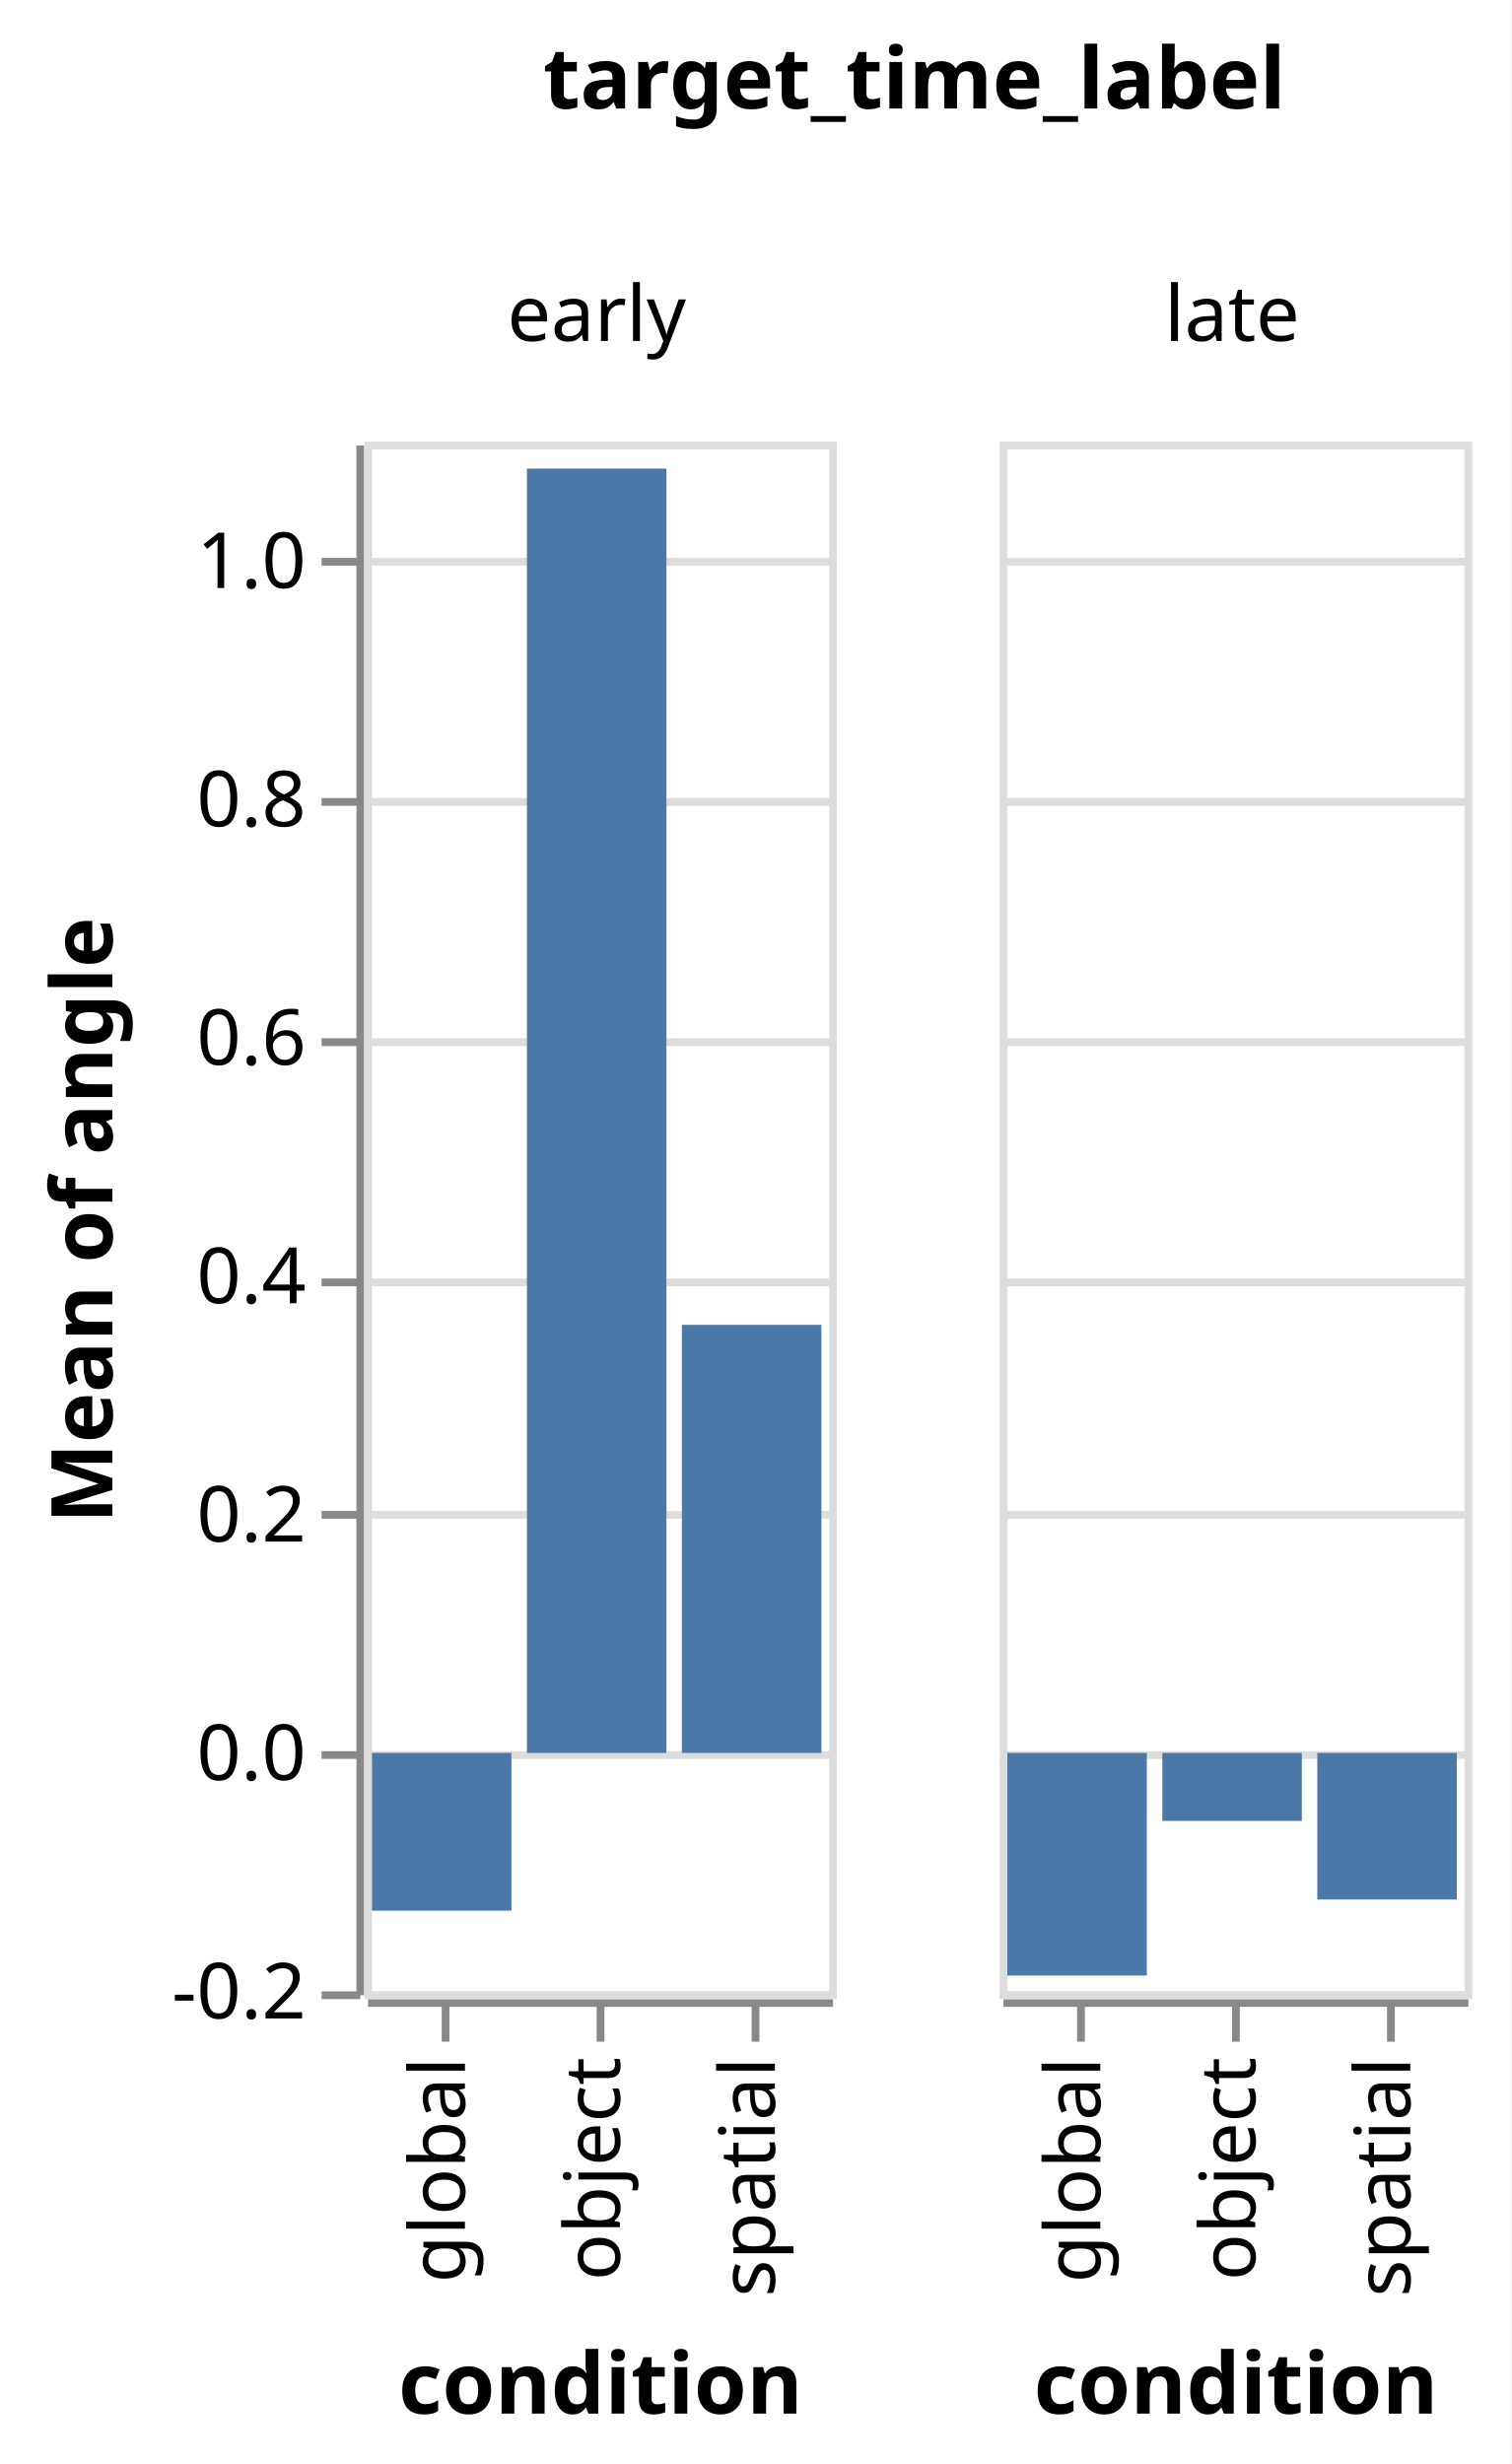
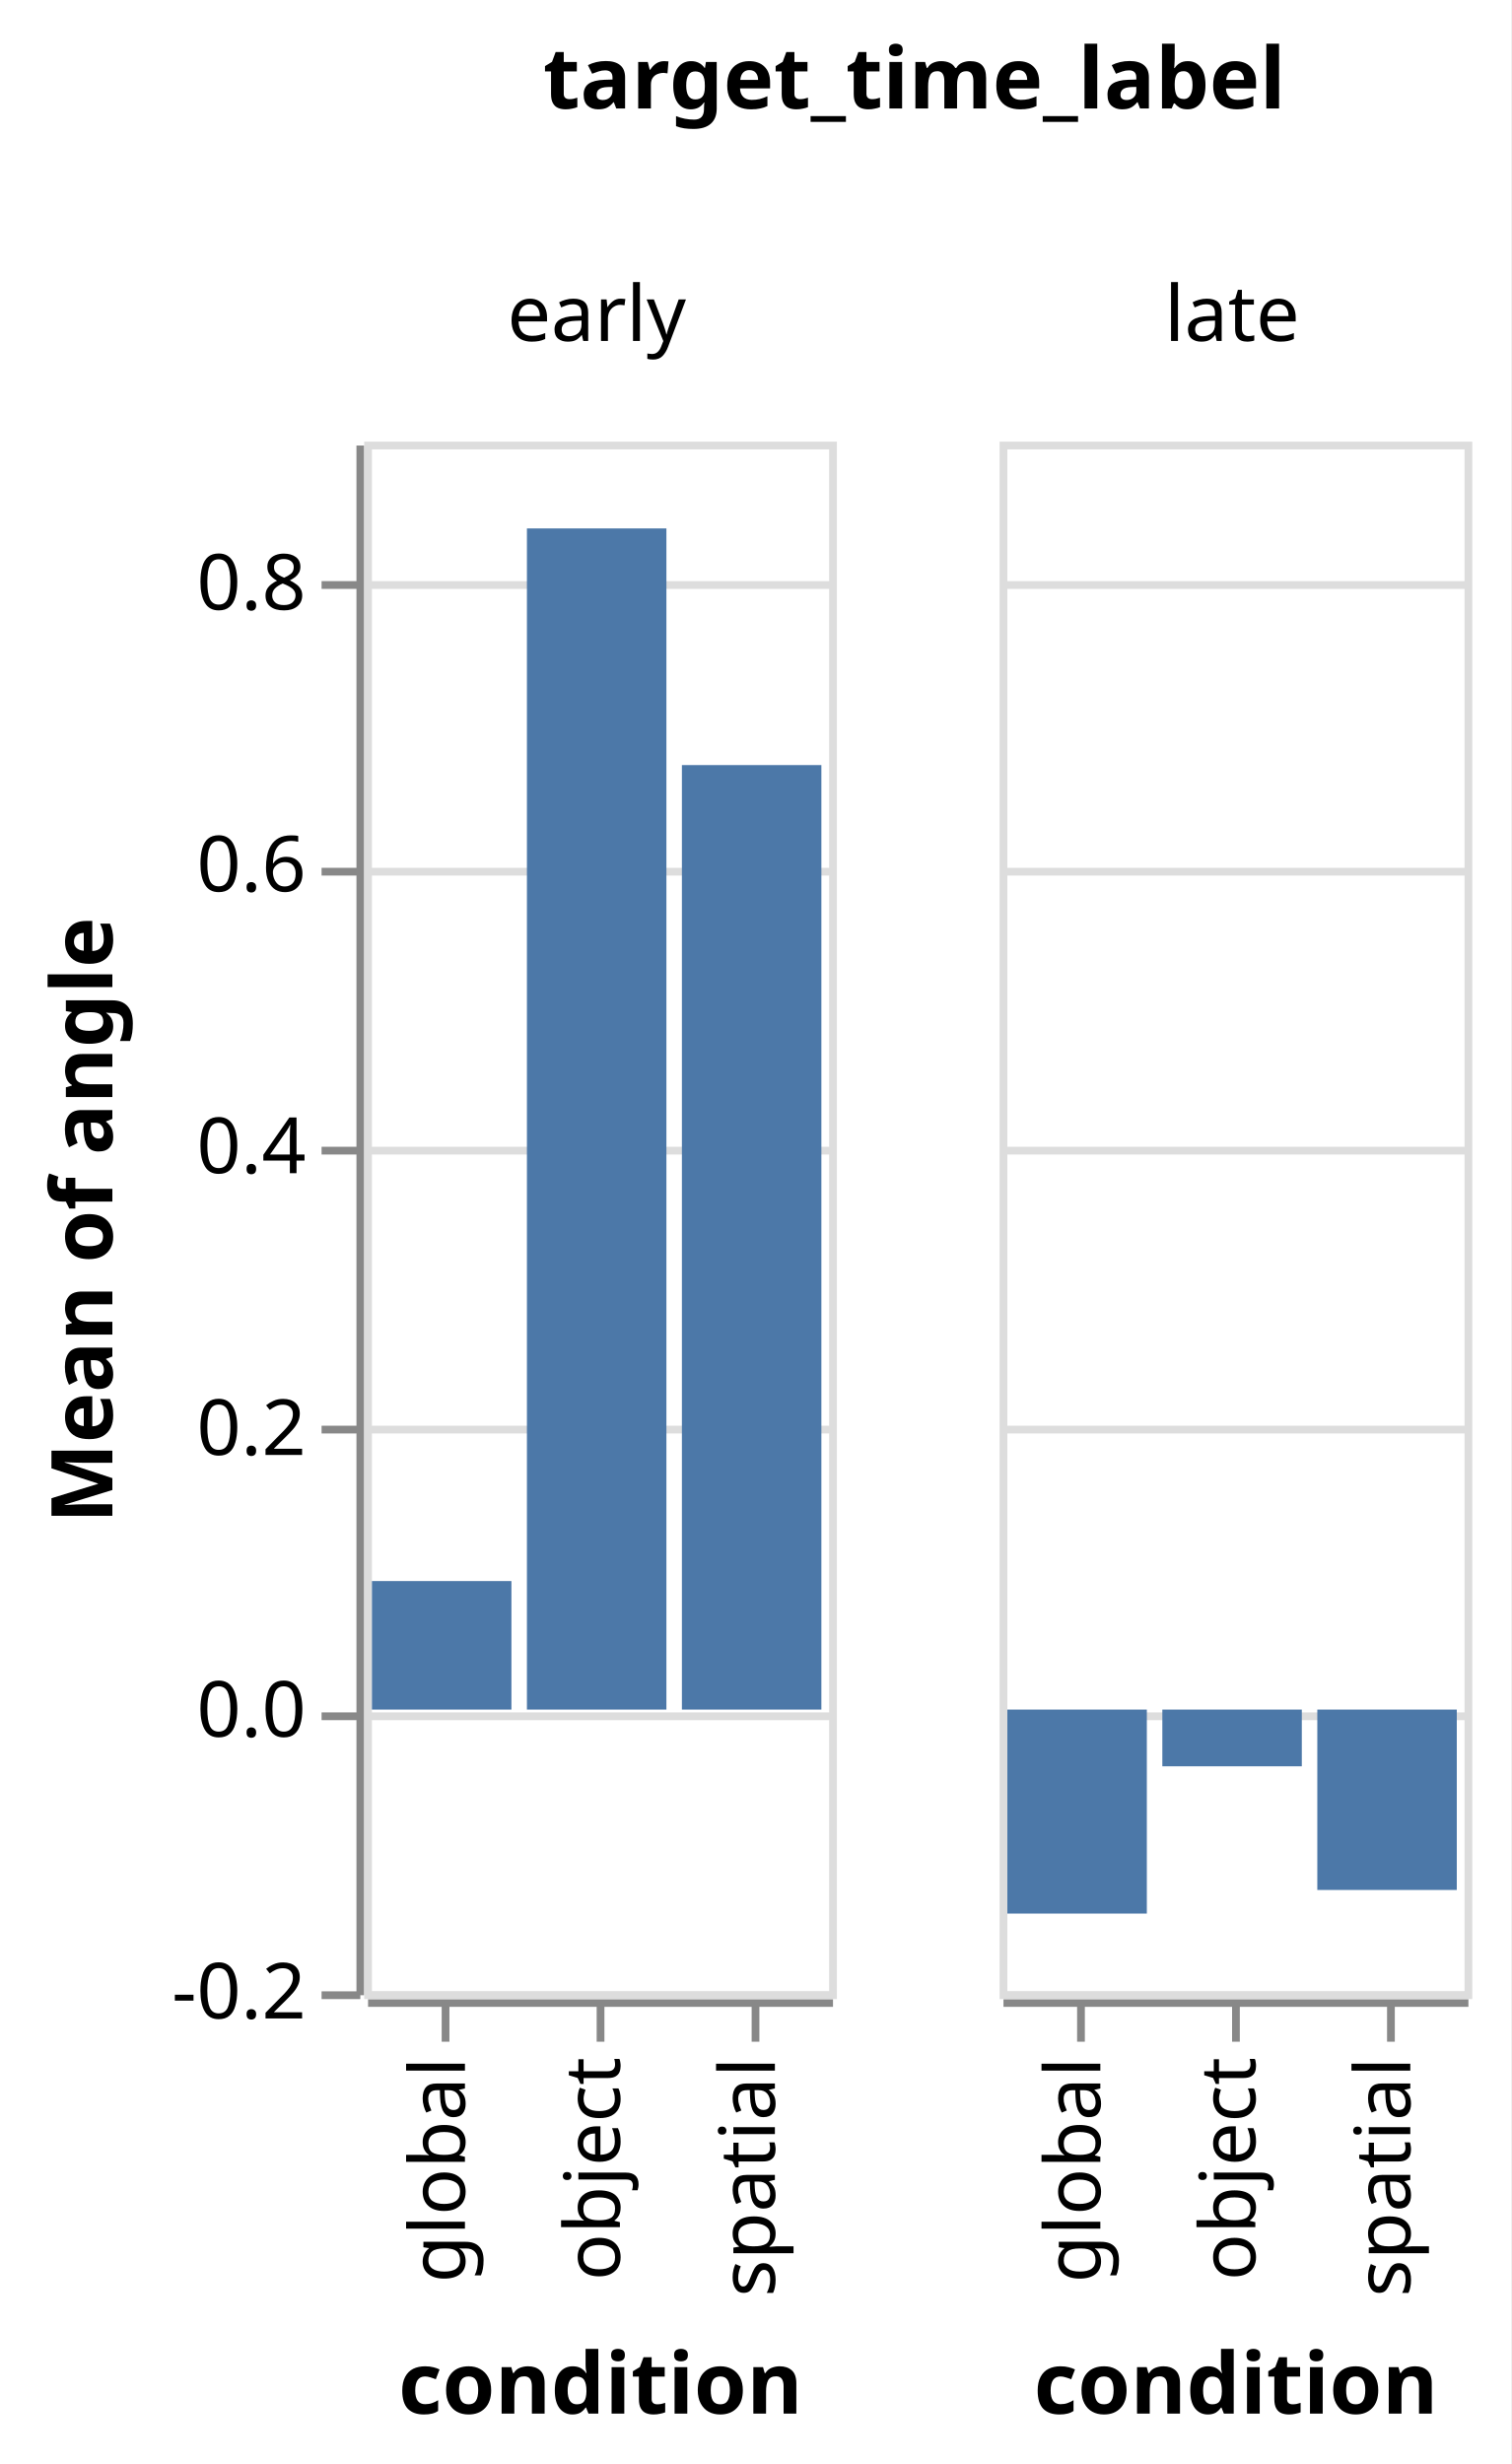
<svg xmlns="http://www.w3.org/2000/svg" class="marks" width="195" height="318" viewBox="0 0 195 318" version="1.1">
  <rect width="195" height="318" fill="white" />
  <g fill="none" stroke-miterlimit="10" transform="translate(47,57)">
    <g class="mark-group role-frame root" role="graphics-object" aria-roledescription="group mark container">
      <g transform="translate(0,0)">
        <path class="background" aria-hidden="true" d="M0,0h0v0h0Z" />
        <g>
          <g class="mark-group role-column-title column-title" role="graphics-object" aria-roledescription="group mark container">
            <g transform="translate(71,-31)">
              <path class="background" aria-hidden="true" d="M0,0h0v0h0Z" />
              <g>
                <g class="mark-group role-title">
                  <g transform="translate(0,-21)">
                    <path class="background" aria-hidden="true" d="M0,0h0v0h0Z" pointer-events="none" />
                    <g>
                      <g class="mark-text role-title-text" role="graphics-symbol" aria-roledescription="title" aria-label="Title text 'target_time_label'" pointer-events="none">
                        <text text-anchor="middle" transform="translate(0,9)" font-family="sans-serif" font-size="11px" font-weight="bold" fill="#000" opacity="1">target_time_label</text>
                      </g>
                    </g>
                    <path class="foreground" aria-hidden="true" d="" pointer-events="none" display="none" />
                  </g>
                </g>
              </g>
              <path class="foreground" aria-hidden="true" d="" display="none" />
            </g>
          </g>
          <g class="mark-group role-row-header row_header" role="graphics-object" aria-roledescription="group mark container">
            <g transform="translate(-1,0)">
              <path class="background" aria-hidden="true" d="M0,0h0v200h0Z" />
              <g>
-                 <g class="mark-group role-axis" role="graphics-symbol" aria-roledescription="axis" aria-label="Y-axis titled 'Mean of angle' for a linear scale with values from -0.2 to 1.1">
+                 <g class="mark-group role-axis" role="graphics-symbol" aria-roledescription="axis" aria-label="Y-axis titled 'Mean of angle' for a linear scale with values from -0.2 to 0.9">
                  <g transform="translate(0.5,0.5)">
                    <path class="background" aria-hidden="true" d="M0,0h0v0h0Z" pointer-events="none" />
                    <g>
                      <g class="mark-rule role-axis-tick" pointer-events="none">
                        <line transform="translate(0,200)" x2="-5" y2="0" stroke="#888" stroke-width="1" opacity="1" />
-                         <line transform="translate(0,169)" x2="-5" y2="0" stroke="#888" stroke-width="1" opacity="1" />
-                         <line transform="translate(0,138)" x2="-5" y2="0" stroke="#888" stroke-width="1" opacity="1" />
-                         <line transform="translate(0,108)" x2="-5" y2="0" stroke="#888" stroke-width="1" opacity="1" />
-                         <line transform="translate(0,77)" x2="-5" y2="0" stroke="#888" stroke-width="1" opacity="1" />
-                         <line transform="translate(0,46)" x2="-5" y2="0" stroke="#888" stroke-width="1" opacity="1" />
-                         <line transform="translate(0,15)" x2="-5" y2="0" stroke="#888" stroke-width="1" opacity="1" />
+                         <line transform="translate(0,164)" x2="-5" y2="0" stroke="#888" stroke-width="1" opacity="1" />
+                         <line transform="translate(0,127)" x2="-5" y2="0" stroke="#888" stroke-width="1" opacity="1" />
+                         <line transform="translate(0,91)" x2="-5" y2="0" stroke="#888" stroke-width="1" opacity="1" />
+                         <line transform="translate(0,55)" x2="-5" y2="0" stroke="#888" stroke-width="1" opacity="1" />
+                         <line transform="translate(0,18)" x2="-5" y2="0" stroke="#888" stroke-width="1" opacity="1" />
                      </g>
                      <g class="mark-text role-axis-label" pointer-events="none">
                        <text text-anchor="end" transform="translate(-7,203)" font-family="sans-serif" font-size="10px" fill="#000" opacity="1">-0.2</text>
-                         <text text-anchor="end" transform="translate(-7,172.2308)" font-family="sans-serif" font-size="10px" fill="#000" opacity="1">0.0</text>
-                         <text text-anchor="end" transform="translate(-7,141.4615)" font-family="sans-serif" font-size="10px" fill="#000" opacity="1">0.2</text>
-                         <text text-anchor="end" transform="translate(-7,110.6923)" font-family="sans-serif" font-size="10px" fill="#000" opacity="1">0.4</text>
-                         <text text-anchor="end" transform="translate(-7,79.92308)" font-family="sans-serif" font-size="10px" fill="#000" opacity="1">0.6</text>
-                         <text text-anchor="end" transform="translate(-7,49.15385)" font-family="sans-serif" font-size="10px" fill="#000" opacity="1">0.8</text>
-                         <text text-anchor="end" transform="translate(-7,18.38462)" font-family="sans-serif" font-size="10px" fill="#000" opacity="1">1.0</text>
+                         <text text-anchor="end" transform="translate(-7,166.6364)" font-family="sans-serif" font-size="10px" fill="#000" opacity="1">0.0</text>
+                         <text text-anchor="end" transform="translate(-7,130.2727)" font-family="sans-serif" font-size="10px" fill="#000" opacity="1">0.2</text>
+                         <text text-anchor="end" transform="translate(-7,93.90909)" font-family="sans-serif" font-size="10px" fill="#000" opacity="1">0.4</text>
+                         <text text-anchor="end" transform="translate(-7,57.54545)" font-family="sans-serif" font-size="10px" fill="#000" opacity="1">0.6</text>
+                         <text text-anchor="end" transform="translate(-7,21.18182)" font-family="sans-serif" font-size="10px" fill="#000" opacity="1">0.8</text>
                      </g>
                      <g class="mark-rule role-axis-domain" pointer-events="none">
                        <line transform="translate(0,200)" x2="0" y2="-200" stroke="#888" stroke-width="1" opacity="1" />
                      </g>
                      <g class="mark-text role-axis-title" pointer-events="none">
                        <text text-anchor="middle" transform="translate(-30,100) rotate(-90) translate(0,-2)" font-family="sans-serif" font-size="11px" font-weight="bold" fill="#000" opacity="1">Mean of angle</text>
                      </g>
                    </g>
                    <path class="foreground" aria-hidden="true" d="" pointer-events="none" display="none" />
                  </g>
                </g>
              </g>
              <path class="foreground" aria-hidden="true" d="" display="none" />
            </g>
          </g>
          <g class="mark-group role-column-header column_header" role="graphics-object" aria-roledescription="group mark container">
            <g transform="translate(0,-1)">
              <path class="background" aria-hidden="true" d="M0,0h60v0h-60Z" />
              <g>
                <g class="mark-group role-title">
                  <g transform="translate(30,-20)">
                    <path class="background" aria-hidden="true" d="M0,0h0v0h0Z" pointer-events="none" />
                    <g>
                      <g class="mark-text role-title-text" role="graphics-symbol" aria-roledescription="title" aria-label="Title text 'early'" pointer-events="none">
                        <text text-anchor="middle" transform="translate(0,8)" font-family="sans-serif" font-size="10px" fill="#000" opacity="1">early</text>
                      </g>
                    </g>
                    <path class="foreground" aria-hidden="true" d="" pointer-events="none" display="none" />
                  </g>
                </g>
              </g>
              <path class="foreground" aria-hidden="true" d="" display="none" />
            </g>
            <g transform="translate(82,-1)">
              <path class="background" aria-hidden="true" d="M0,0h60v0h-60Z" />
              <g>
                <g class="mark-group role-title">
                  <g transform="translate(30,-20)">
                    <path class="background" aria-hidden="true" d="M0,0h0v0h0Z" pointer-events="none" />
                    <g>
                      <g class="mark-text role-title-text" role="graphics-symbol" aria-roledescription="title" aria-label="Title text 'late'" pointer-events="none">
                        <text text-anchor="middle" transform="translate(0,8)" font-family="sans-serif" font-size="10px" fill="#000" opacity="1">late</text>
                      </g>
                    </g>
                    <path class="foreground" aria-hidden="true" d="" pointer-events="none" display="none" />
                  </g>
                </g>
              </g>
              <path class="foreground" aria-hidden="true" d="" display="none" />
            </g>
          </g>
          <g class="mark-group role-column-footer column_footer" role="graphics-object" aria-roledescription="group mark container">
            <g transform="translate(0,201)">
              <path class="background" aria-hidden="true" d="M0,0h60v0h-60Z" />
              <g>
                <g class="mark-group role-axis" role="graphics-symbol" aria-roledescription="axis" aria-label="X-axis titled 'condition' for a discrete scale with 3 values: global, object, spatial">
                  <g transform="translate(0.5,0.5)">
                    <path class="background" aria-hidden="true" d="M0,0h0v0h0Z" pointer-events="none" />
                    <g>
                      <g class="mark-rule role-axis-tick" pointer-events="none">
                        <line transform="translate(10,0)" x2="0" y2="5" stroke="#888" stroke-width="1" opacity="1" />
                        <line transform="translate(30,0)" x2="0" y2="5" stroke="#888" stroke-width="1" opacity="1" />
                        <line transform="translate(50,0)" x2="0" y2="5" stroke="#888" stroke-width="1" opacity="1" />
                      </g>
                      <g class="mark-text role-axis-label" pointer-events="none">
                        <text text-anchor="end" transform="translate(9.5,7) rotate(270) translate(0,3)" font-family="sans-serif" font-size="10px" fill="#000" opacity="1">global</text>
                        <text text-anchor="end" transform="translate(29.5,7) rotate(270) translate(0,3)" font-family="sans-serif" font-size="10px" fill="#000" opacity="1">object</text>
                        <text text-anchor="end" transform="translate(49.5,7) rotate(270) translate(0,3)" font-family="sans-serif" font-size="10px" fill="#000" opacity="1">spatial</text>
                      </g>
                      <g class="mark-rule role-axis-domain" pointer-events="none">
                        <line transform="translate(0,0)" x2="60" y2="0" stroke="#888" stroke-width="1" opacity="1" />
                      </g>
                      <g class="mark-text role-axis-title" pointer-events="none">
                        <text text-anchor="middle" transform="translate(30,53)" font-family="sans-serif" font-size="11px" font-weight="bold" fill="#000" opacity="1">condition</text>
                      </g>
                    </g>
                    <path class="foreground" aria-hidden="true" d="" pointer-events="none" display="none" />
                  </g>
                </g>
              </g>
              <path class="foreground" aria-hidden="true" d="" display="none" />
            </g>
            <g transform="translate(82,201)">
              <path class="background" aria-hidden="true" d="M0,0h60v0h-60Z" />
              <g>
                <g class="mark-group role-axis" role="graphics-symbol" aria-roledescription="axis" aria-label="X-axis titled 'condition' for a discrete scale with 3 values: global, object, spatial">
                  <g transform="translate(0.5,0.5)">
                    <path class="background" aria-hidden="true" d="M0,0h0v0h0Z" pointer-events="none" />
                    <g>
                      <g class="mark-rule role-axis-tick" pointer-events="none">
                        <line transform="translate(10,0)" x2="0" y2="5" stroke="#888" stroke-width="1" opacity="1" />
                        <line transform="translate(30,0)" x2="0" y2="5" stroke="#888" stroke-width="1" opacity="1" />
                        <line transform="translate(50,0)" x2="0" y2="5" stroke="#888" stroke-width="1" opacity="1" />
                      </g>
                      <g class="mark-text role-axis-label" pointer-events="none">
                        <text text-anchor="end" transform="translate(9.5,7) rotate(270) translate(0,3)" font-family="sans-serif" font-size="10px" fill="#000" opacity="1">global</text>
                        <text text-anchor="end" transform="translate(29.5,7) rotate(270) translate(0,3)" font-family="sans-serif" font-size="10px" fill="#000" opacity="1">object</text>
                        <text text-anchor="end" transform="translate(49.5,7) rotate(270) translate(0,3)" font-family="sans-serif" font-size="10px" fill="#000" opacity="1">spatial</text>
                      </g>
                      <g class="mark-rule role-axis-domain" pointer-events="none">
                        <line transform="translate(0,0)" x2="60" y2="0" stroke="#888" stroke-width="1" opacity="1" />
                      </g>
                      <g class="mark-text role-axis-title" pointer-events="none">
                        <text text-anchor="middle" transform="translate(30,53)" font-family="sans-serif" font-size="11px" font-weight="bold" fill="#000" opacity="1">condition</text>
                      </g>
                    </g>
                    <path class="foreground" aria-hidden="true" d="" pointer-events="none" display="none" />
                  </g>
                </g>
              </g>
              <path class="foreground" aria-hidden="true" d="" display="none" />
            </g>
          </g>
          <g class="mark-group role-scope cell" role="graphics-object" aria-roledescription="group mark container">
            <g transform="translate(0,0)">
              <path class="background" aria-hidden="true" d="M0.5,0.5h60v200h-60Z" stroke="#ddd" />
              <g>
                <g class="mark-group role-axis" aria-hidden="true">
                  <g transform="translate(0.5,0.5)">
                    <path class="background" aria-hidden="true" d="M0,0h0v0h0Z" pointer-events="none" />
                    <g>
                      <g class="mark-rule role-axis-grid" pointer-events="none">
                        <line transform="translate(0,200)" x2="60" y2="0" stroke="#ddd" stroke-width="1" opacity="1" />
-                         <line transform="translate(0,169)" x2="60" y2="0" stroke="#ddd" stroke-width="1" opacity="1" />
-                         <line transform="translate(0,138)" x2="60" y2="0" stroke="#ddd" stroke-width="1" opacity="1" />
-                         <line transform="translate(0,108)" x2="60" y2="0" stroke="#ddd" stroke-width="1" opacity="1" />
-                         <line transform="translate(0,77)" x2="60" y2="0" stroke="#ddd" stroke-width="1" opacity="1" />
-                         <line transform="translate(0,46)" x2="60" y2="0" stroke="#ddd" stroke-width="1" opacity="1" />
-                         <line transform="translate(0,15)" x2="60" y2="0" stroke="#ddd" stroke-width="1" opacity="1" />
+                         <line transform="translate(0,164)" x2="60" y2="0" stroke="#ddd" stroke-width="1" opacity="1" />
+                         <line transform="translate(0,127)" x2="60" y2="0" stroke="#ddd" stroke-width="1" opacity="1" />
+                         <line transform="translate(0,91)" x2="60" y2="0" stroke="#ddd" stroke-width="1" opacity="1" />
+                         <line transform="translate(0,55)" x2="60" y2="0" stroke="#ddd" stroke-width="1" opacity="1" />
+                         <line transform="translate(0,18)" x2="60" y2="0" stroke="#ddd" stroke-width="1" opacity="1" />
                      </g>
                    </g>
                    <path class="foreground" aria-hidden="true" d="" pointer-events="none" display="none" />
                  </g>
                </g>
                <g class="mark-rect role-mark child_marks" role="graphics-object" aria-roledescription="rect mark container">
-                   <path aria-label="condition: global; Mean of angle: -0.132321530503" role="graphics-symbol" aria-roledescription="bar" d="M1,169.231h18v20.357h-18Z" fill="#4c78a8" />
-                   <path aria-label="condition: spatial; Mean of angle: 0.359136670655" role="graphics-symbol" aria-roledescription="bar" d="M41,113.979h18v55.252h-18Z" fill="#4c78a8" />
-                   <path aria-label="condition: object; Mean of angle: 1.07740056902" role="graphics-symbol" aria-roledescription="bar" d="M21,3.477h18v165.754h-18Z" fill="#4c78a8" />
+                   <path aria-label="condition: global; Mean of angle: 0.0912239221986" role="graphics-symbol" aria-roledescription="bar" d="M1,147.05h18v16.586h-18Z" fill="#4c78a8" />
+                   <path aria-label="condition: spatial; Mean of angle: 0.670423810959" role="graphics-symbol" aria-roledescription="bar" d="M41,41.741h18v121.895h-18Z" fill="#4c78a8" />
+                   <path aria-label="condition: object; Mean of angle: 0.838414322999" role="graphics-symbol" aria-roledescription="bar" d="M21,11.197h18v152.439h-18Z" fill="#4c78a8" />
                </g>
              </g>
              <path class="foreground" aria-hidden="true" d="" display="none" />
            </g>
            <g transform="translate(82,0)">
              <path class="background" aria-hidden="true" d="M0.5,0.5h60v200h-60Z" stroke="#ddd" />
              <g>
                <g class="mark-group role-axis" aria-hidden="true">
                  <g transform="translate(0.5,0.5)">
                    <path class="background" aria-hidden="true" d="M0,0h0v0h0Z" pointer-events="none" />
                    <g>
                      <g class="mark-rule role-axis-grid" pointer-events="none">
                        <line transform="translate(0,200)" x2="60" y2="0" stroke="#ddd" stroke-width="1" opacity="1" />
-                         <line transform="translate(0,169)" x2="60" y2="0" stroke="#ddd" stroke-width="1" opacity="1" />
-                         <line transform="translate(0,138)" x2="60" y2="0" stroke="#ddd" stroke-width="1" opacity="1" />
-                         <line transform="translate(0,108)" x2="60" y2="0" stroke="#ddd" stroke-width="1" opacity="1" />
-                         <line transform="translate(0,77)" x2="60" y2="0" stroke="#ddd" stroke-width="1" opacity="1" />
-                         <line transform="translate(0,46)" x2="60" y2="0" stroke="#ddd" stroke-width="1" opacity="1" />
-                         <line transform="translate(0,15)" x2="60" y2="0" stroke="#ddd" stroke-width="1" opacity="1" />
+                         <line transform="translate(0,164)" x2="60" y2="0" stroke="#ddd" stroke-width="1" opacity="1" />
+                         <line transform="translate(0,127)" x2="60" y2="0" stroke="#ddd" stroke-width="1" opacity="1" />
+                         <line transform="translate(0,91)" x2="60" y2="0" stroke="#ddd" stroke-width="1" opacity="1" />
+                         <line transform="translate(0,55)" x2="60" y2="0" stroke="#ddd" stroke-width="1" opacity="1" />
+                         <line transform="translate(0,18)" x2="60" y2="0" stroke="#ddd" stroke-width="1" opacity="1" />
                      </g>
                    </g>
                    <path class="foreground" aria-hidden="true" d="" pointer-events="none" display="none" />
                  </g>
                </g>
                <g class="mark-rect role-mark child_marks" role="graphics-object" aria-roledescription="rect mark container">
-                   <path aria-label="condition: global; Mean of angle: -0.186725292401" role="graphics-symbol" aria-roledescription="bar" d="M1,169.231h18v28.727h-18Z" fill="#4c78a8" />
-                   <path aria-label="condition: spatial; Mean of angle: -0.122935645426" role="graphics-symbol" aria-roledescription="bar" d="M41,169.231h18v18.913h-18Z" fill="#4c78a8" />
-                   <path aria-label="condition: object; Mean of angle: -0.0570349251982" role="graphics-symbol" aria-roledescription="bar" d="M21,169.231h18v8.775h-18Z" fill="#4c78a8" />
+                   <path aria-label="condition: global; Mean of angle: -0.144792632406" role="graphics-symbol" aria-roledescription="bar" d="M1,163.636h18v26.326h-18Z" fill="#4c78a8" />
+                   <path aria-label="condition: spatial; Mean of angle: -0.128043412129" role="graphics-symbol" aria-roledescription="bar" d="M41,163.636h18v23.281h-18Z" fill="#4c78a8" />
+                   <path aria-label="condition: object; Mean of angle: -0.0402619720166" role="graphics-symbol" aria-roledescription="bar" d="M21,163.636h18v7.32h-18Z" fill="#4c78a8" />
                </g>
              </g>
              <path class="foreground" aria-hidden="true" d="" display="none" />
            </g>
          </g>
        </g>
        <path class="foreground" aria-hidden="true" d="" display="none" />
      </g>
    </g>
  </g>
</svg>
